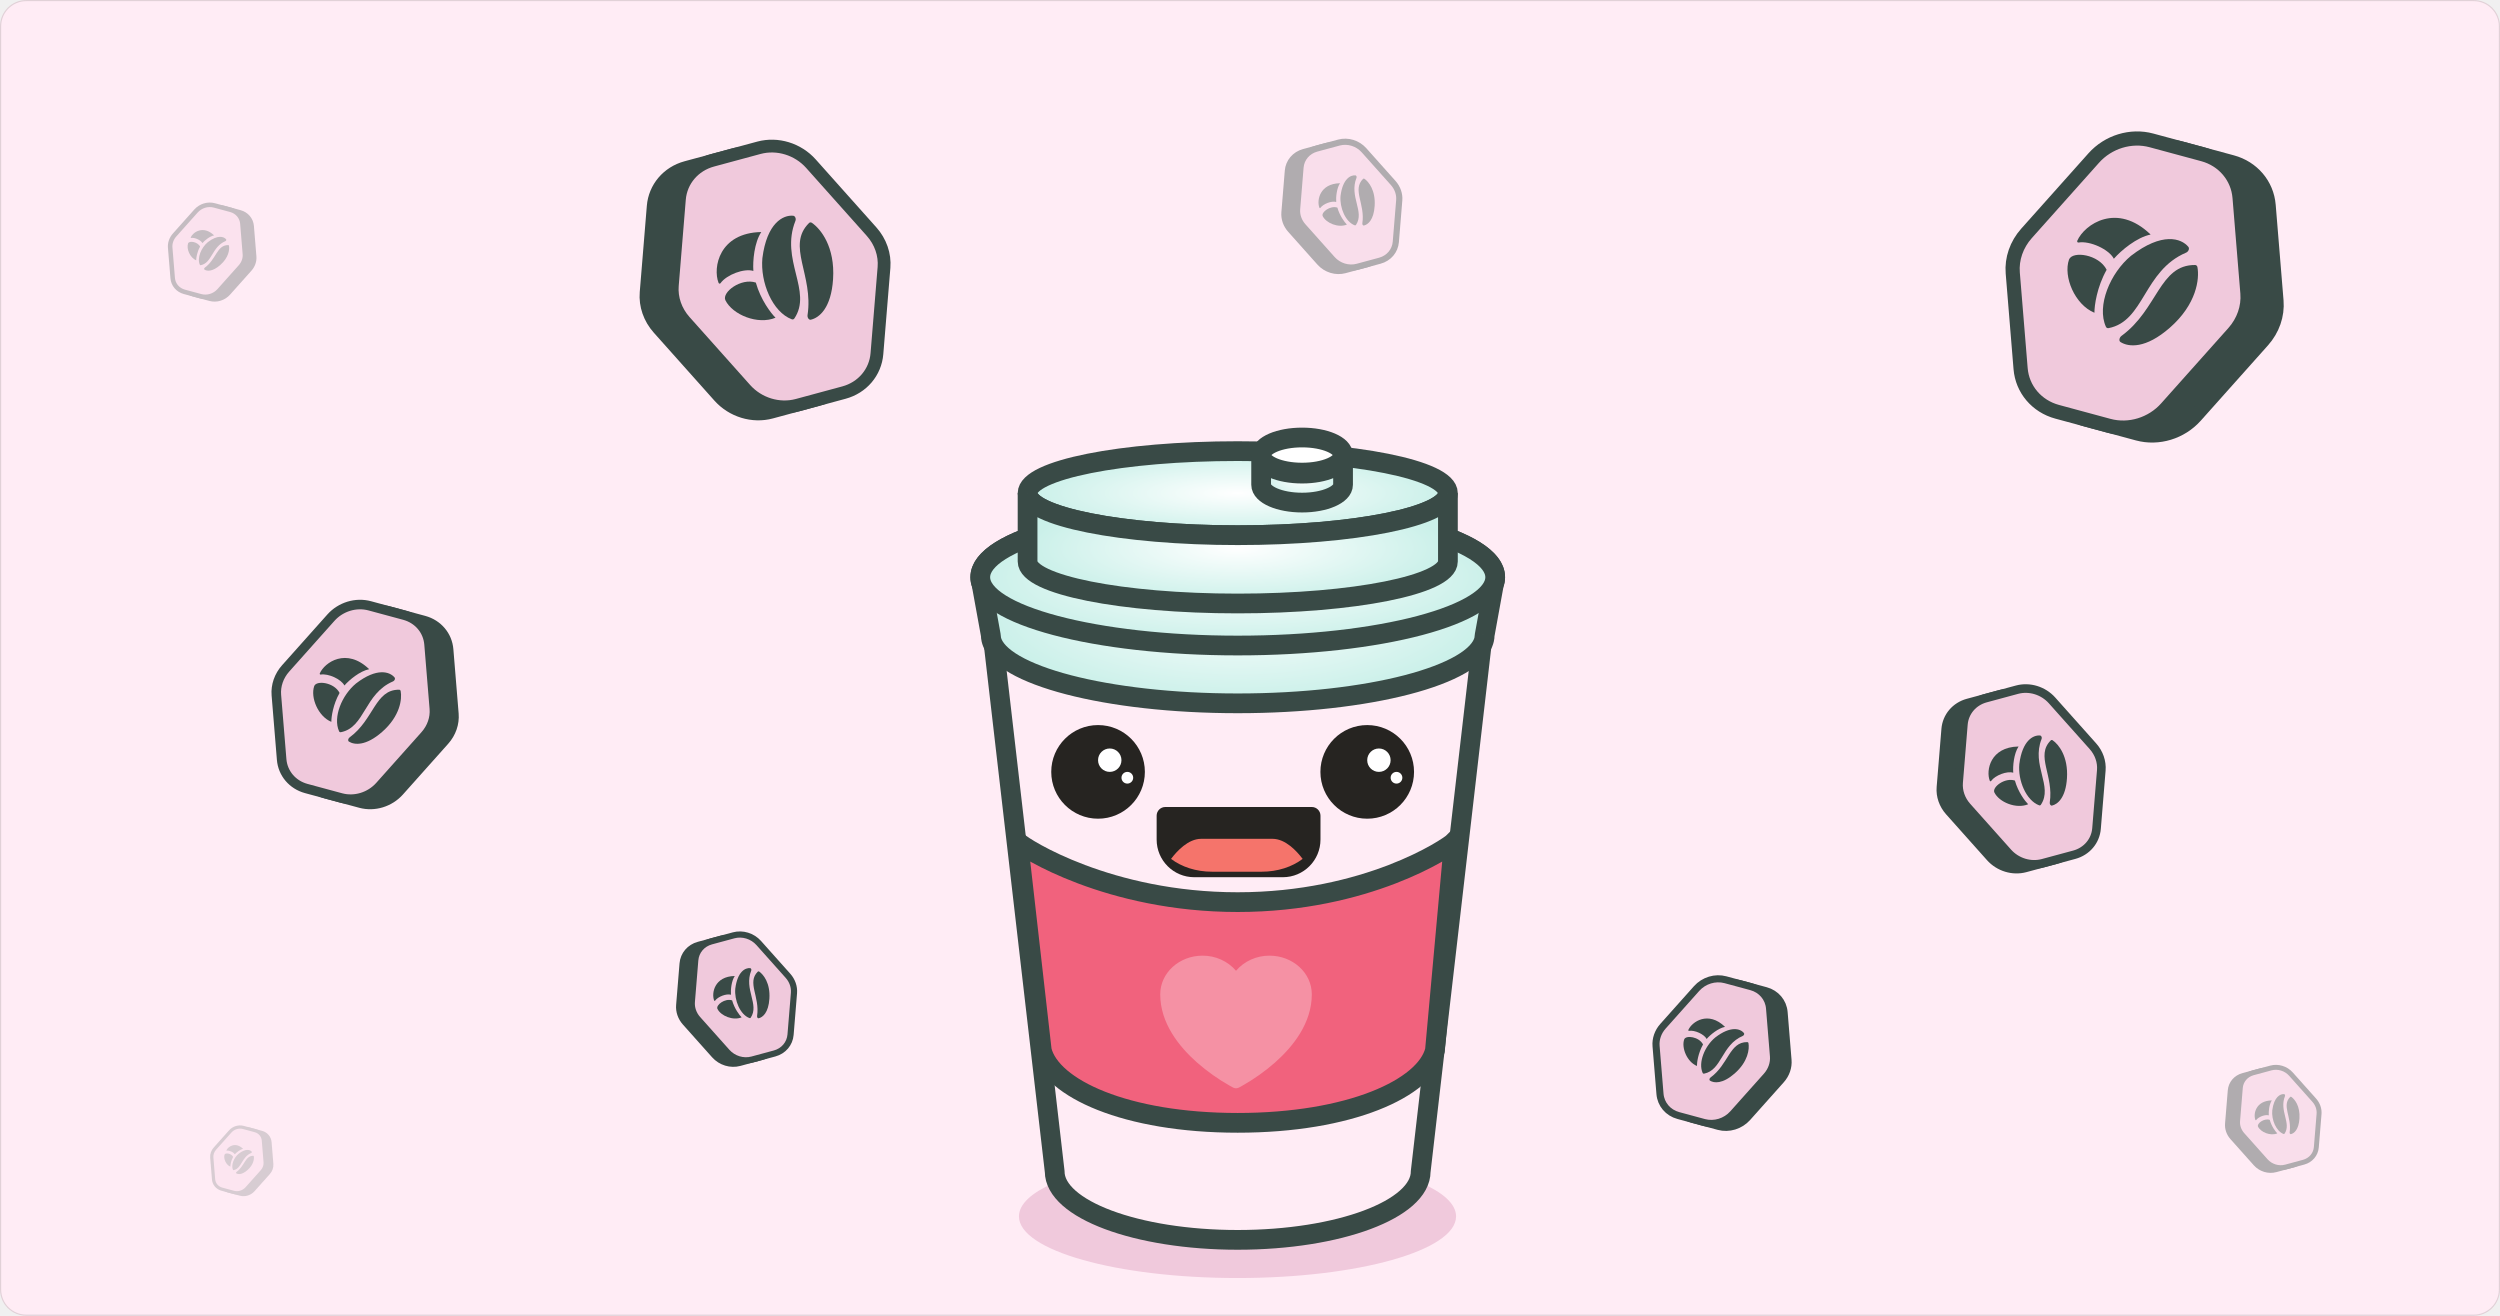
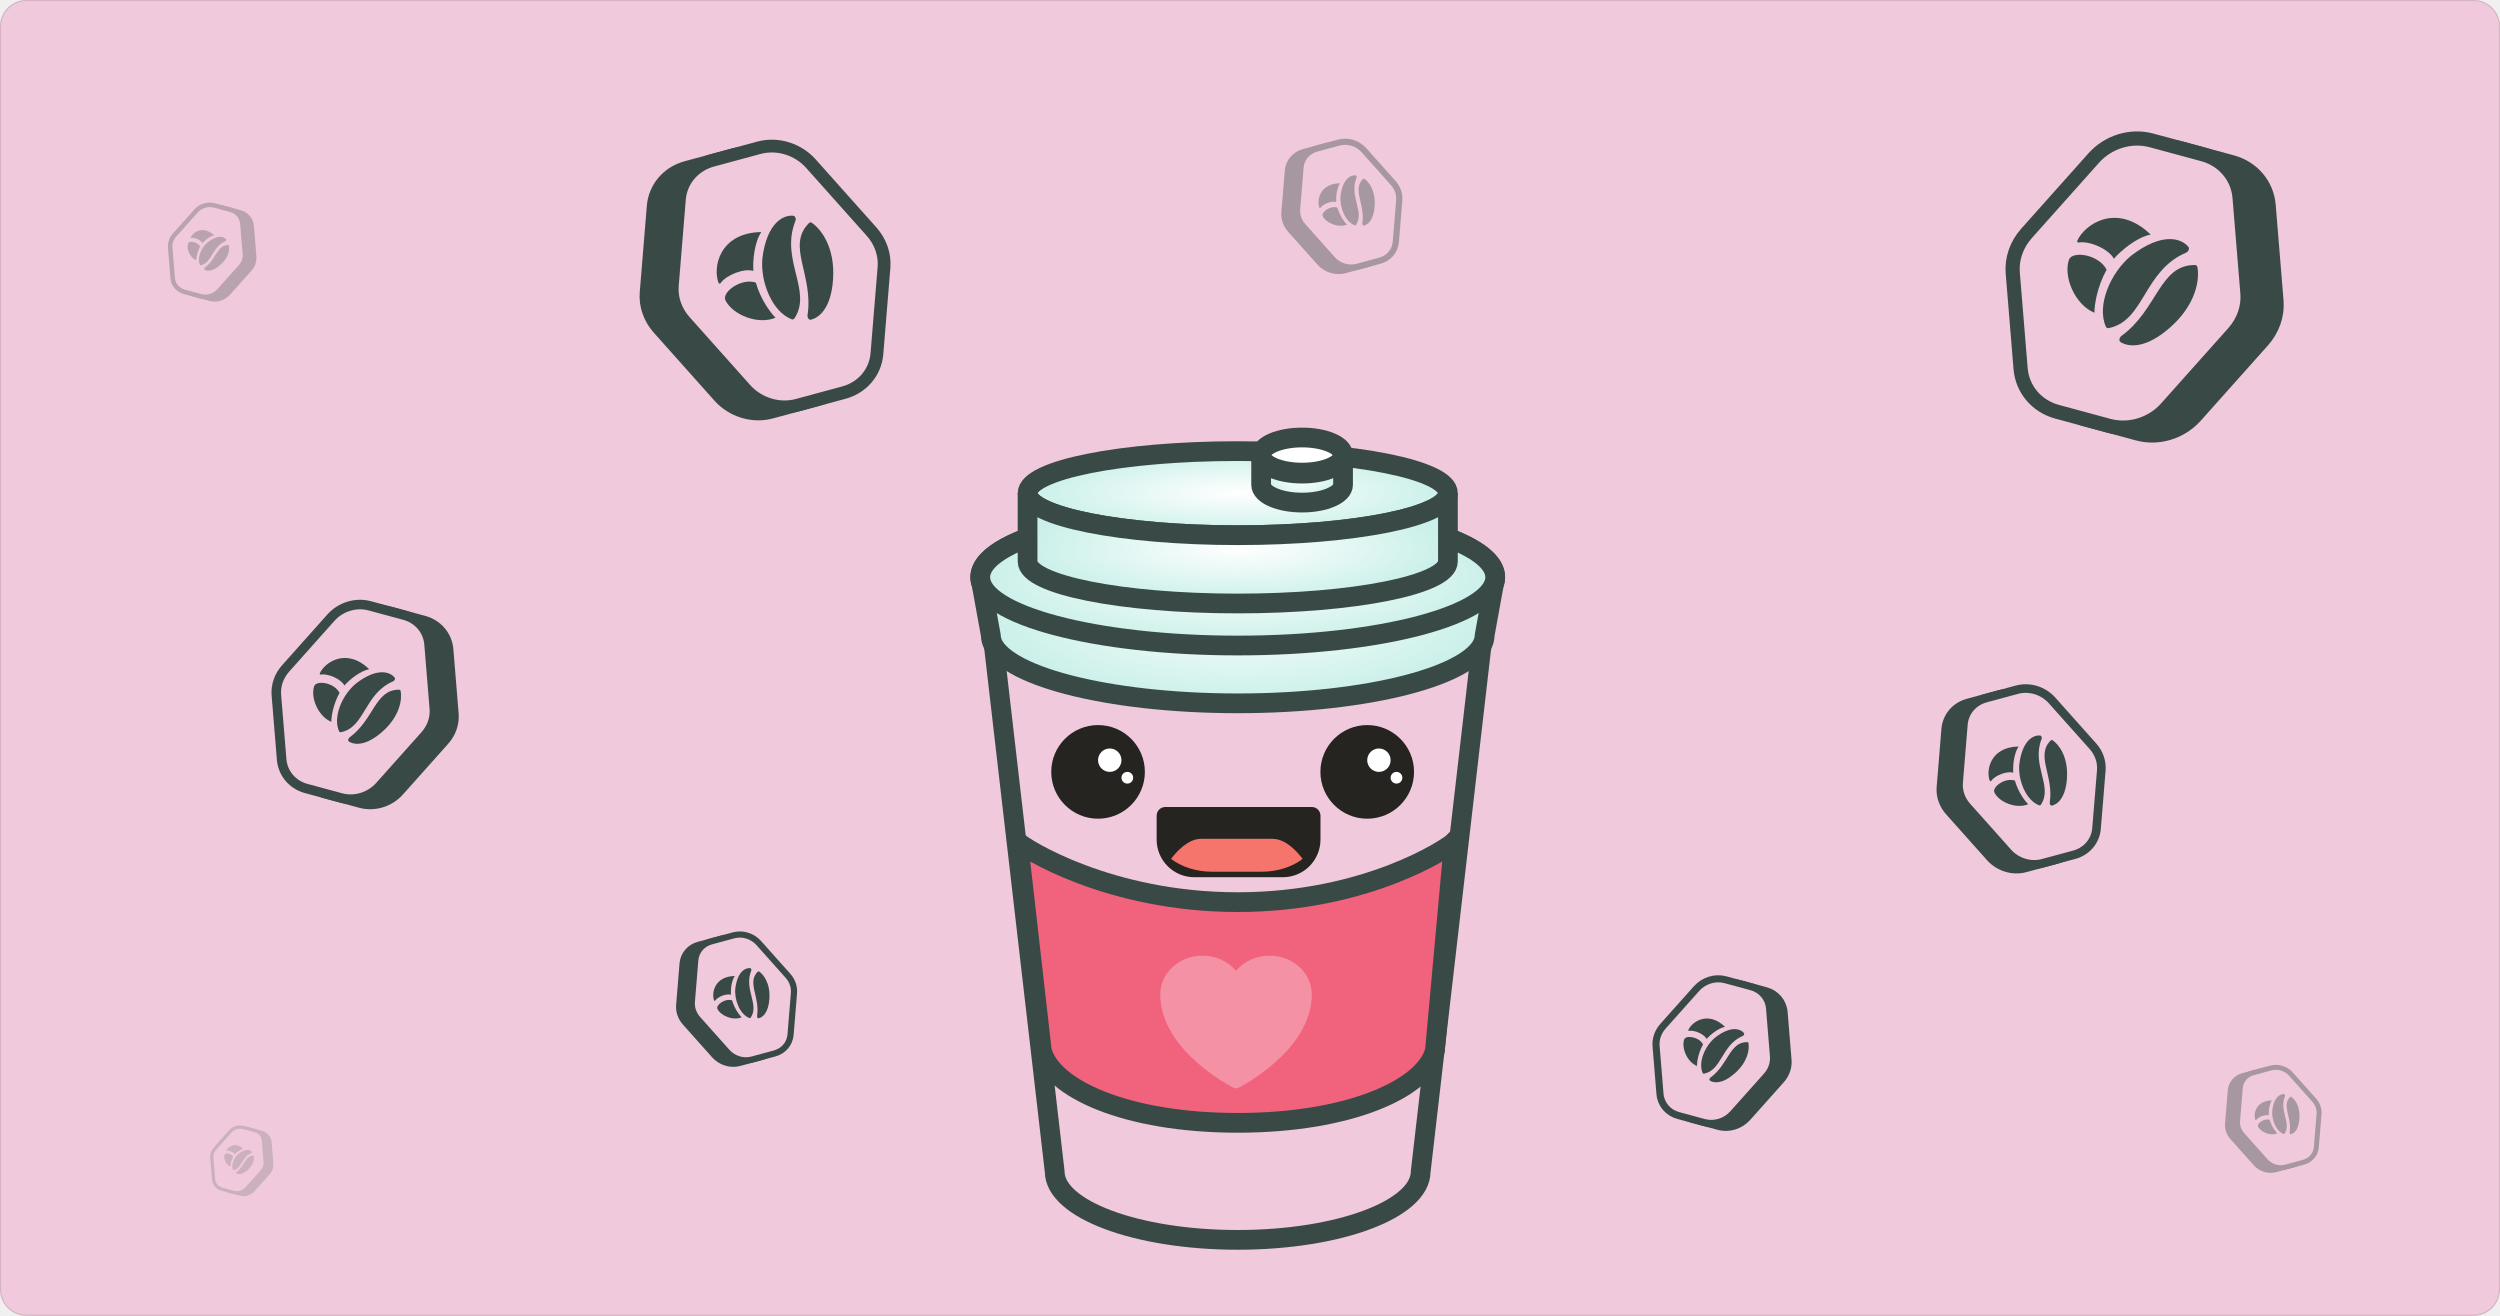
<svg xmlns="http://www.w3.org/2000/svg" width="760" height="400" viewBox="0 0 760 400" fill="none">
-   <rect width="760" height="400" rx="8" fill="#FFECF5" />
+   <rect width="760" height="400" rx="8" fill="#F0C9DC" />
  <path d="M376.202 388.521C412.897 388.521 442.645 380.13 442.645 369.78C442.645 365.983 438.641 362.45 431.759 359.498C406.239 382.72 348.639 382.72 320.226 359.68C313.601 362.595 309.759 366.061 309.759 369.78C309.759 380.13 339.507 388.521 376.202 388.521Z" fill="#F0C9DC" />
-   <path d="M450.968 191.371C450.968 191.829 450.914 192.283 450.81 192.733C448.29 203.582 415.874 212.165 376.257 212.165C336.639 212.165 304.224 203.582 301.704 192.733C301.599 192.283 301.546 191.829 301.546 191.371C301.546 179.887 334.995 170.577 376.257 170.577C417.519 170.577 450.968 179.887 450.968 191.371Z" fill="#FFECF5" />
-   <path d="M376.257 376.92C406.984 376.92 431.893 367.61 431.893 356.126L450.81 192.733C448.29 203.582 415.874 212.165 376.257 212.165C336.639 212.165 304.224 203.582 301.704 192.733L320.621 356.126C320.621 367.61 345.53 376.92 376.257 376.92Z" fill="#FFECF5" />
+   <path d="M450.968 191.371C450.968 191.829 450.914 192.283 450.81 192.733C448.29 203.582 415.874 212.165 376.257 212.165C336.639 212.165 304.224 203.582 301.704 192.733C301.599 192.283 301.546 191.829 301.546 191.371C301.546 179.887 334.995 170.577 376.257 170.577C417.519 170.577 450.968 179.887 450.968 191.371Z" fill="#F0C9DC" />
+   <path d="M376.257 376.92C406.984 376.92 431.893 367.61 431.893 356.126L450.81 192.733C448.29 203.582 415.874 212.165 376.257 212.165C336.639 212.165 304.224 203.582 301.704 192.733L320.621 356.126C320.621 367.61 345.53 376.92 376.257 376.92Z" fill="#F0C9DC" />
  <path d="M450.968 191.371C450.968 179.887 417.519 170.577 376.257 170.577C334.995 170.577 301.546 179.887 301.546 191.371M450.968 191.371L450.81 192.733M450.968 191.371C450.968 191.829 450.914 192.283 450.81 192.733M301.546 191.371L301.704 192.733M301.546 191.371C301.546 191.829 301.599 192.283 301.704 192.733M450.81 192.733C448.29 203.582 415.874 212.165 376.257 212.165C336.639 212.165 304.224 203.582 301.704 192.733M450.81 192.733L431.893 356.126C431.893 367.61 406.984 376.92 376.257 376.92C345.53 376.92 320.621 367.61 320.621 356.126L301.704 192.733" stroke="#394A46" stroke-width="6" stroke-linecap="round" />
  <path d="M376.249 341.343C410.306 341.343 433.341 330.84 436.221 319.32L441.981 255.96C440.202 257.739 415.546 274.247 376.249 274.247C336.953 274.247 311.28 257.739 309.501 255.96L316.701 319.32C319.581 330.84 342.192 341.343 376.249 341.343Z" fill="#F1627D" stroke="#394A46" stroke-width="6" stroke-linecap="round" />
  <g style="mix-blend-mode:screen" opacity="0.3">
    <path d="M374.911 330.639L374.894 330.633L374.842 330.606C374.538 330.447 374.236 330.284 373.937 330.117C370.34 328.091 366.978 325.711 363.908 323.016C358.471 318.207 352.709 311.07 352.709 302.28C352.709 295.721 358.532 290.52 365.56 290.52C367.514 290.511 369.444 290.919 371.208 291.715C372.973 292.511 374.525 293.674 375.749 295.117C376.974 293.673 378.527 292.511 380.292 291.715C382.056 290.919 383.987 290.511 385.941 290.52C392.967 290.52 398.789 295.721 398.789 302.28C398.789 311.072 393.028 318.209 387.591 323.014C384.521 325.709 381.159 328.089 377.562 330.115C377.263 330.283 376.961 330.446 376.657 330.606L376.605 330.633L376.588 330.642L376.581 330.644C376.325 330.773 376.039 330.84 375.749 330.84C375.459 330.84 375.174 330.773 374.918 330.644L374.911 330.639Z" fill="white" />
  </g>
  <path d="M298 175.477C298 164.009 333.042 154.712 376.268 154.712C419.495 154.712 454.536 164.009 454.536 175.477C454.536 176.162 454.412 176.839 454.168 177.506L451.342 193.048C451.342 193.505 451.289 193.958 451.183 194.408C448.651 205.242 416.078 213.813 376.268 213.813C336.458 213.813 303.886 205.242 301.353 194.408C301.248 193.958 301.195 193.505 301.195 193.048L298.369 177.506C298.125 176.839 298 176.162 298 175.477Z" fill="url(#paint0_radial_1359_5932)" />
  <path d="M301.353 194.408L298.432 195.09L298.432 195.09L301.353 194.408ZM301.195 193.048L304.174 192.7L304.163 192.605L304.146 192.511L301.195 193.048ZM451.342 193.048L448.39 192.511L448.373 192.605L448.362 192.7L451.342 193.048ZM301 175.477C301 174.239 301.993 172.289 305.745 169.936C309.342 167.679 314.748 165.537 321.694 163.694C335.541 160.02 354.838 157.712 376.268 157.712V151.712C354.473 151.712 334.635 154.053 320.155 157.894C312.937 159.809 306.88 162.141 302.557 164.853C298.387 167.469 295 170.982 295 175.477H301ZM376.268 157.712C397.699 157.712 416.995 160.02 430.843 163.694C437.789 165.537 443.194 167.679 446.792 169.936C450.543 172.289 451.536 174.239 451.536 175.477H457.536C457.536 170.982 454.15 167.469 449.98 164.853C445.656 162.141 439.599 159.809 432.382 157.894C417.902 154.053 398.064 151.712 376.268 151.712V157.712ZM448.262 193.725C447.922 195.18 446.349 197.195 442.508 199.412C438.798 201.554 433.528 203.558 426.949 205.27C413.818 208.687 395.986 210.813 376.268 210.813V216.813C396.36 216.813 414.72 214.653 428.461 211.076C435.318 209.292 441.154 207.121 445.507 204.609C449.731 202.171 453.179 199.052 454.105 195.09L448.262 193.725ZM376.268 210.813C356.55 210.813 338.718 208.687 325.587 205.27C319.009 203.558 313.739 201.554 310.028 199.412C306.188 197.195 304.615 195.18 304.274 193.725L298.432 195.09C299.358 199.052 302.806 202.171 307.029 204.609C311.382 207.121 317.219 209.292 324.076 211.076C337.817 214.653 356.176 216.813 376.268 216.813V210.813ZM298.215 193.395L298.373 194.755L304.333 194.06L304.174 192.7L298.215 193.395ZM304.274 193.725C304.22 193.493 304.195 193.269 304.195 193.048H298.195C298.195 193.74 298.276 194.423 298.432 195.09L304.274 193.725ZM454.163 194.755L454.322 193.395L448.362 192.7L448.204 194.06L454.163 194.755ZM448.342 193.048C448.342 193.269 448.316 193.493 448.262 193.725L454.105 195.091C454.261 194.423 454.342 193.74 454.342 193.048H448.342ZM454.294 193.584L457.119 178.043L451.216 176.97L448.39 192.511L454.294 193.584ZM451.585 174.941L451.216 176.97L457.119 178.043L457.488 176.014L451.585 174.941ZM451.536 175.477C451.536 175.789 451.481 176.118 451.35 176.476L456.985 178.536C457.342 177.559 457.536 176.534 457.536 175.477H451.536ZM295.417 178.043L298.243 193.584L304.146 192.511L301.321 176.97L295.417 178.043ZM295.048 176.014L295.417 178.043L301.321 176.97L300.952 174.941L295.048 176.014ZM301.187 176.476C301.056 176.118 301 175.789 301 175.477H295C295 176.534 295.194 177.559 295.551 178.536L301.187 176.476Z" fill="#394A46" />
  <ellipse cx="376.27" cy="175.477" rx="78.268" ry="20.765" fill="url(#paint1_radial_1359_5932)" stroke="#394A46" stroke-width="6" stroke-linecap="round" />
  <ellipse cx="376.274" cy="149.92" rx="63.892" ry="12.778" fill="url(#paint2_radial_1359_5932)" stroke="#394A46" stroke-width="6" stroke-linecap="round" />
  <path d="M376.274 162.699C411.561 162.699 440.166 156.978 440.166 149.92V170.685C440.166 177.743 411.561 183.464 376.274 183.464C340.987 183.464 312.381 177.743 312.381 170.685V149.92C312.381 156.978 340.987 162.699 376.274 162.699Z" fill="#482F1C" />
  <path d="M376.274 162.699C411.561 162.699 440.166 156.978 440.166 149.92V170.685C440.166 177.743 411.561 183.464 376.274 183.464C340.987 183.464 312.381 177.743 312.381 170.685V149.92C312.381 156.978 340.987 162.699 376.274 162.699Z" fill="url(#paint3_radial_1359_5932)" stroke="#394A46" stroke-width="6" stroke-linecap="round" />
  <path d="M395.837 143.979C402.713 143.979 408.288 141.552 408.288 138.558V147.367C408.288 150.361 402.713 152.788 395.837 152.788C388.96 152.788 383.385 150.361 383.385 147.367V138.558C383.385 141.552 388.96 143.979 395.837 143.979Z" fill="url(#paint4_radial_1359_5932)" stroke="#394A46" stroke-width="6" stroke-linecap="round" />
  <ellipse cx="395.837" cy="138.336" rx="12.452" ry="5.336" fill="white" stroke="#394A46" stroke-width="6" stroke-linecap="round" />
  <circle cx="333.81" cy="234.654" r="14.231" fill="#262421" />
  <circle cx="337.365" cy="231.097" r="3.558" fill="white" />
  <circle cx="342.709" cy="236.433" r="1.779" fill="white" />
  <circle cx="415.636" cy="234.654" r="14.231" fill="#262421" />
  <circle cx="419.191" cy="231.097" r="3.558" fill="white" />
  <circle cx="424.535" cy="236.433" r="1.779" fill="white" />
  <path d="M351.619 247.967C351.619 246.509 352.801 245.327 354.259 245.327H398.786C400.244 245.327 401.426 246.509 401.426 247.967V255.233C401.426 261.551 396.304 266.673 389.986 266.673H363.059C356.741 266.673 351.619 261.551 351.619 255.233V247.967Z" fill="#262421" />
  <path d="M368.45 265H383.55C388.437 265 392.851 263.505 396 261.1C394.211 258.729 390.782 255 386.847 255H365.153C361.218 255 357.789 258.729 356 261.1C359.149 263.505 363.563 265 368.45 265Z" fill="#F5746B" />
  <path d="M678.54 49.303C684.775 50.99 689.15 56.147 689.664 62.419L692.05 91.493C692.403 95.797 690.89 100.154 687.865 103.545L667.432 126.448C663.024 131.388 656.126 133.498 649.89 131.812L634.221 127.574C627.986 125.888 623.611 120.73 623.097 114.458L620.712 85.385C620.359 81.081 621.872 76.723 624.897 73.333L645.33 50.43C649.738 45.489 656.636 43.38 662.871 45.066L678.54 49.303Z" fill="#394A46" stroke="#394A46" stroke-width="4.309" stroke-linecap="round" stroke-linejoin="round" />
  <path d="M674.095 77.428C674.53 77.954 674.113 78.888 673.426 79.181C660.396 84.728 660.784 100.007 649.843 102.141C649.5 102.208 649.182 102.053 649.034 101.728C646.155 95.39 650.336 85.374 656.64 80.167C666.152 72.822 671.964 74.847 674.095 77.428Z" fill="#394A46" />
  <path d="M676.851 83.585C676.778 83.193 676.487 82.953 676.136 82.951C665.25 82.867 664.83 96.425 653.784 104.486C653.118 104.972 652.888 106.004 653.463 106.368C655.924 107.924 661.079 108.474 668.448 102.029C676.655 94.851 677.512 87.12 676.851 83.585Z" fill="#394A46" />
  <path d="M649.253 84.405C646.266 89.697 645.532 95.319 645.539 97.468C639.576 95.014 636.012 86.477 637.807 81.309C638.86 78.571 646.888 79.69 649.253 84.405Z" fill="#394A46" />
  <path d="M651.446 81.054C649.972 78.183 644.172 75.537 640.702 76.118C640.405 76.168 640.193 75.875 640.342 75.537C642.536 70.579 652.38 63.785 662.624 73.691C658.433 74.529 653.667 78.499 651.446 81.054Z" fill="#394A46" />
  <path d="M669.706 46.914C675.941 48.6 680.316 53.758 680.831 60.03L683.216 89.104C683.569 93.408 682.056 97.765 679.031 101.156L658.598 124.059C654.19 128.999 647.292 131.109 641.056 129.423L625.387 125.185C619.152 123.499 614.777 118.341 614.263 112.069L611.878 82.996C611.525 78.691 613.038 74.334 616.063 70.944L636.496 48.041C640.904 43.1 647.802 40.991 654.037 42.677L669.706 46.914Z" fill="#F0C9DC" stroke="#394A46" stroke-width="4.309" stroke-linecap="round" stroke-linejoin="round" />
  <path d="M665.261 75.039C665.695 75.565 665.279 76.499 664.591 76.792C651.561 82.339 651.95 97.618 641.008 99.752C640.665 99.819 640.347 99.664 640.199 99.339C637.321 93.001 641.502 82.985 647.806 77.778C657.317 70.433 663.13 72.458 665.261 75.039Z" fill="#394A46" />
  <path d="M668.017 81.197C667.943 80.804 667.652 80.564 667.302 80.562C656.416 80.478 655.995 94.036 644.949 102.097C644.283 102.583 644.053 103.615 644.628 103.979C647.089 105.536 652.244 106.085 659.613 99.64C667.821 92.462 668.678 84.731 668.017 81.197Z" fill="#394A46" />
  <path d="M640.419 82.016C637.432 87.308 636.698 92.93 636.704 95.079C630.741 92.625 627.178 84.088 628.972 78.921C630.026 76.182 638.053 77.301 640.419 82.016Z" fill="#394A46" />
  <path d="M642.611 78.665C641.138 75.794 635.337 73.148 631.867 73.729C631.57 73.779 631.358 73.486 631.508 73.148C633.702 68.19 643.545 61.396 653.79 71.302C649.598 72.14 644.833 76.11 642.611 78.665Z" fill="#394A46" />
  <path d="M536.797 301.156C539.916 302 542.105 304.581 542.363 307.719L543.556 322.265C543.733 324.419 542.976 326.599 541.462 328.295L531.239 339.754C529.033 342.226 525.582 343.281 522.462 342.438L514.623 340.318C511.503 339.474 509.314 336.893 509.057 333.755L507.864 319.209C507.687 317.055 508.444 314.875 509.957 313.179L520.181 301.72C522.386 299.248 525.837 298.193 528.957 299.036L536.797 301.156Z" fill="#394A46" stroke="#394A46" stroke-width="2.156" stroke-linecap="round" stroke-linejoin="round" />
  <path d="M534.573 315.228C534.79 315.491 534.582 315.959 534.238 316.105C527.719 318.88 527.913 326.525 522.439 327.593C522.267 327.626 522.108 327.549 522.034 327.386C520.594 324.215 522.686 319.204 525.84 316.599C530.599 312.924 533.507 313.937 534.573 315.228Z" fill="#394A46" />
  <path d="M535.952 318.309C535.915 318.112 535.77 317.992 535.594 317.991C530.148 317.949 529.937 324.733 524.411 328.766C524.078 329.009 523.963 329.526 524.25 329.707C525.481 330.486 528.061 330.761 531.748 327.537C535.854 323.945 536.283 320.077 535.952 318.309Z" fill="#394A46" />
  <path d="M522.144 318.719C520.649 321.367 520.282 324.179 520.286 325.254C517.302 324.027 515.519 319.756 516.417 317.17C516.944 315.8 520.961 316.36 522.144 318.719Z" fill="#394A46" />
  <path d="M523.241 317.042C522.504 315.606 519.601 314.282 517.865 314.573C517.717 314.597 517.611 314.451 517.686 314.282C518.783 311.801 523.708 308.402 528.834 313.358C526.737 313.778 524.352 315.764 523.241 317.042Z" fill="#394A46" />
  <path d="M532.377 299.961C535.496 300.805 537.685 303.385 537.943 306.523L539.136 321.07C539.313 323.223 538.556 325.403 537.042 327.1L526.819 338.559C524.614 341.031 521.162 342.086 518.043 341.242L510.203 339.122C507.083 338.279 504.894 335.698 504.637 332.56L503.444 318.014C503.267 315.86 504.024 313.68 505.537 311.984L515.761 300.525C517.966 298.053 521.417 296.997 524.537 297.841L532.377 299.961Z" fill="#F0C9DC" stroke="#394A46" stroke-width="2.156" stroke-linecap="round" stroke-linejoin="round" />
  <path d="M530.153 314.032C530.37 314.296 530.162 314.763 529.818 314.91C523.298 317.685 523.493 325.329 518.018 326.397C517.847 326.431 517.688 326.353 517.614 326.191C516.174 323.02 518.265 318.008 521.42 315.403C526.178 311.728 529.087 312.741 530.153 314.032Z" fill="#394A46" />
  <path d="M531.532 317.113C531.495 316.917 531.349 316.797 531.174 316.796C525.727 316.754 525.517 323.537 519.99 327.571C519.657 327.814 519.542 328.33 519.83 328.512C521.061 329.291 523.64 329.566 527.327 326.341C531.434 322.75 531.862 318.882 531.532 317.113Z" fill="#394A46" />
  <path d="M517.724 317.523C516.229 320.171 515.862 322.984 515.865 324.059C512.882 322.831 511.099 318.56 511.996 315.975C512.524 314.604 516.54 315.164 517.724 317.523Z" fill="#394A46" />
  <path d="M518.821 315.847C518.083 314.41 515.181 313.086 513.445 313.377C513.297 313.402 513.19 313.256 513.265 313.087C514.363 310.606 519.288 307.207 524.413 312.163C522.316 312.582 519.932 314.569 518.821 315.847Z" fill="#394A46" />
  <g opacity="0.2">
    <path d="M79.544 344.253C80.962 344.636 81.957 345.809 82.074 347.236L82.616 353.848C82.697 354.827 82.353 355.818 81.665 356.589L77.018 361.797C76.015 362.921 74.446 363.401 73.028 363.017L69.465 362.053C68.047 361.67 67.052 360.497 66.935 359.071L66.392 352.459C66.312 351.48 66.656 350.489 67.344 349.718L71.991 344.509C72.993 343.385 74.562 342.906 75.98 343.289L79.544 344.253Z" fill="#394A46" stroke="#394A46" stroke-width="0.98" stroke-linecap="round" stroke-linejoin="round" />
    <path d="M78.533 350.649C78.632 350.769 78.537 350.981 78.381 351.048C75.418 352.309 75.506 355.784 73.018 356.27C72.94 356.285 72.868 356.249 72.834 356.175C72.179 354.734 73.13 352.456 74.564 351.272C76.727 349.602 78.049 350.062 78.533 350.649Z" fill="#394A46" />
    <path d="M79.16 352.05C79.144 351.96 79.077 351.906 78.998 351.905C76.522 351.886 76.426 354.969 73.914 356.803C73.763 356.913 73.71 357.148 73.841 357.231C74.401 357.585 75.573 357.71 77.249 356.244C79.116 354.611 79.311 352.853 79.16 352.05Z" fill="#394A46" />
    <path d="M72.884 352.236C72.204 353.439 72.038 354.718 72.039 355.207C70.683 354.648 69.873 352.707 70.281 351.532C70.52 350.909 72.346 351.164 72.884 352.236Z" fill="#394A46" />
    <path d="M73.382 351.474C73.047 350.821 71.728 350.219 70.939 350.351C70.871 350.362 70.823 350.296 70.857 350.219C71.356 349.092 73.595 347.546 75.925 349.799C74.972 349.99 73.888 350.893 73.382 351.474Z" fill="#394A46" />
    <path d="M77.535 343.71C78.953 344.093 79.948 345.266 80.065 346.692L80.608 353.304C80.688 354.283 80.344 355.274 79.656 356.045L75.009 361.254C74.006 362.378 72.438 362.857 71.019 362.474L67.456 361.51C66.038 361.127 65.043 359.954 64.926 358.527L64.384 351.915C64.303 350.936 64.647 349.945 65.335 349.174L69.982 343.966C70.985 342.842 72.553 342.362 73.972 342.746L77.535 343.71Z" fill="#F0C9DC" stroke="#394A46" stroke-width="0.98" stroke-linecap="round" stroke-linejoin="round" />
    <path d="M76.524 350.106C76.623 350.225 76.528 350.438 76.372 350.504C73.409 351.766 73.497 355.241 71.009 355.726C70.931 355.741 70.858 355.706 70.825 355.632C70.17 354.191 71.121 351.913 72.555 350.729C74.718 349.058 76.04 349.519 76.524 350.106Z" fill="#394A46" />
    <path d="M77.151 351.506C77.134 351.417 77.068 351.362 76.988 351.362C74.513 351.343 74.417 354.426 71.905 356.259C71.754 356.37 71.701 356.605 71.832 356.687C72.391 357.041 73.564 357.166 75.24 355.701C77.106 354.068 77.301 352.31 77.151 351.506Z" fill="#394A46" />
    <path d="M70.875 351.692C70.195 352.896 70.028 354.174 70.03 354.663C68.674 354.105 67.863 352.164 68.271 350.988C68.511 350.366 70.337 350.62 70.875 351.692Z" fill="#394A46" />
    <path d="M71.373 350.93C71.038 350.277 69.719 349.676 68.93 349.808C68.862 349.819 68.814 349.753 68.848 349.676C69.347 348.548 71.586 347.003 73.915 349.256C72.962 349.446 71.878 350.349 71.373 350.93Z" fill="#394A46" />
  </g>
  <g opacity="0.3">
    <path d="M72.961 64.554C74.947 65.091 76.339 66.733 76.503 68.73L77.263 77.987C77.375 79.357 76.893 80.745 75.93 81.824L69.425 89.116C68.021 90.689 65.825 91.361 63.84 90.824L58.851 89.475C56.865 88.938 55.472 87.296 55.309 85.299L54.549 76.042C54.437 74.672 54.919 73.284 55.882 72.205L62.387 64.913C63.791 63.34 65.987 62.668 67.972 63.205L72.961 64.554Z" fill="#394A46" stroke="#394A46" stroke-width="1.372" stroke-linecap="round" stroke-linejoin="round" />
    <path d="M71.546 73.508C71.685 73.676 71.552 73.974 71.333 74.067C67.185 75.833 67.308 80.698 63.825 81.377C63.716 81.398 63.614 81.349 63.567 81.246C62.651 79.228 63.982 76.038 65.989 74.381C69.017 72.042 70.868 72.687 71.546 73.508Z" fill="#394A46" />
    <path d="M72.424 75.469C72.401 75.344 72.308 75.268 72.196 75.267C68.73 75.24 68.596 79.557 65.08 82.124C64.868 82.278 64.794 82.607 64.977 82.723C65.761 83.219 67.402 83.394 69.748 81.341C72.362 79.056 72.635 76.594 72.424 75.469Z" fill="#394A46" />
    <path d="M63.637 75.73C62.686 77.415 62.452 79.205 62.454 79.889C60.556 79.108 59.421 76.39 59.992 74.745C60.328 73.873 62.884 74.229 63.637 75.73Z" fill="#394A46" />
    <path d="M64.335 74.663C63.866 73.749 62.019 72.906 60.914 73.091C60.82 73.107 60.752 73.014 60.8 72.907C61.498 71.328 64.632 69.165 67.894 72.319C66.56 72.586 65.042 73.85 64.335 74.663Z" fill="#394A46" />
    <path d="M70.149 63.793C72.134 64.33 73.527 65.972 73.691 67.969L74.45 77.226C74.563 78.597 74.081 79.984 73.118 81.063L66.612 88.356C65.209 89.929 63.012 90.6 61.027 90.063L56.038 88.714C54.053 88.177 52.66 86.535 52.496 84.538L51.737 75.281C51.624 73.911 52.106 72.524 53.069 71.444L59.575 64.152C60.978 62.579 63.175 61.907 65.16 62.444L70.149 63.793Z" fill="#F0C9DC" stroke="#394A46" stroke-width="1.372" stroke-linecap="round" stroke-linejoin="round" />
    <path d="M68.734 72.748C68.872 72.915 68.739 73.213 68.52 73.306C64.372 75.072 64.495 79.937 61.012 80.617C60.903 80.638 60.801 80.588 60.754 80.485C59.838 78.467 61.169 75.278 63.176 73.62C66.204 71.282 68.055 71.926 68.734 72.748Z" fill="#394A46" />
    <path d="M69.611 74.709C69.588 74.584 69.495 74.507 69.383 74.506C65.917 74.48 65.783 78.796 62.267 81.363C62.055 81.518 61.981 81.846 62.164 81.962C62.948 82.458 64.589 82.633 66.935 80.581C69.549 78.295 69.822 75.834 69.611 74.709Z" fill="#394A46" />
    <path d="M60.824 74.969C59.873 76.654 59.639 78.444 59.641 79.129C57.743 78.347 56.608 75.629 57.179 73.984C57.515 73.112 60.071 73.468 60.824 74.969Z" fill="#394A46" />
    <path d="M61.522 73.903C61.053 72.988 59.206 72.146 58.101 72.331C58.007 72.347 57.939 72.254 57.987 72.146C58.685 70.567 61.819 68.404 65.081 71.558C63.747 71.825 62.229 73.089 61.522 73.903Z" fill="#394A46" />
  </g>
  <path d="M128.889 188.628C133.087 189.764 136.032 193.236 136.378 197.458L137.984 217.029C138.221 219.927 137.203 222.86 135.167 225.142L121.412 240.56C118.444 243.886 113.801 245.306 109.603 244.171L99.056 241.318C94.858 240.183 91.913 236.711 91.567 232.489L89.961 212.917C89.724 210.02 90.742 207.087 92.778 204.804L106.533 189.387C109.501 186.061 114.144 184.641 118.342 185.776L128.889 188.628Z" fill="#394A46" stroke="#394A46" stroke-width="2.901" stroke-linecap="round" stroke-linejoin="round" />
  <path d="M125.898 207.561C126.19 207.915 125.91 208.544 125.447 208.741C116.676 212.475 116.937 222.761 109.572 224.198C109.341 224.243 109.127 224.138 109.028 223.919C107.09 219.653 109.904 212.91 114.148 209.405C120.551 204.461 124.464 205.823 125.898 207.561Z" fill="#394A46" />
  <path d="M127.753 211.706C127.704 211.442 127.508 211.281 127.272 211.279C119.944 211.222 119.661 220.349 112.225 225.776C111.777 226.103 111.622 226.798 112.009 227.042C113.665 228.09 117.136 228.461 122.096 224.122C127.622 219.29 128.198 214.086 127.753 211.706Z" fill="#394A46" />
  <path d="M109.175 212.258C107.164 215.82 106.67 219.605 106.675 221.051C102.661 219.399 100.262 213.653 101.47 210.174C102.179 208.33 107.583 209.084 109.175 212.258Z" fill="#394A46" />
  <path d="M110.651 210.002C109.659 208.069 105.754 206.288 103.418 206.679C103.219 206.713 103.076 206.516 103.177 206.288C104.653 202.951 111.28 198.377 118.176 205.045C115.355 205.61 112.147 208.282 110.651 210.002Z" fill="#394A46" />
  <path d="M122.944 187.02C127.141 188.155 130.086 191.628 130.432 195.85L132.038 215.421C132.276 218.318 131.257 221.252 129.221 223.534L115.466 238.952C112.499 242.278 107.855 243.698 103.658 242.562L93.11 239.71C88.912 238.575 85.967 235.103 85.621 230.881L84.015 211.309C83.778 208.412 84.796 205.479 86.832 203.196L100.587 187.779C103.555 184.453 108.198 183.033 112.396 184.168L122.944 187.02Z" fill="#F0C9DC" stroke="#394A46" stroke-width="2.901" stroke-linecap="round" stroke-linejoin="round" />
  <path d="M119.951 205.953C120.243 206.307 119.963 206.936 119.5 207.133C110.729 210.867 110.99 221.152 103.625 222.589C103.394 222.634 103.18 222.53 103.08 222.311C101.143 218.045 103.957 211.302 108.201 207.797C114.603 202.853 118.516 204.215 119.951 205.953Z" fill="#394A46" />
  <path d="M121.806 210.098C121.756 209.834 121.561 209.672 121.325 209.67C113.997 209.614 113.713 218.741 106.278 224.168C105.83 224.495 105.675 225.189 106.062 225.434C107.718 226.482 111.188 226.852 116.149 222.514C121.674 217.681 122.251 212.477 121.806 210.098Z" fill="#394A46" />
  <path d="M103.228 210.65C101.217 214.212 100.723 217.996 100.727 219.443C96.713 217.791 94.314 212.045 95.522 208.566C96.232 206.722 101.636 207.475 103.228 210.65Z" fill="#394A46" />
  <path d="M104.704 208.394C103.712 206.461 99.807 204.68 97.471 205.071C97.272 205.104 97.129 204.908 97.229 204.68C98.706 201.342 105.333 196.769 112.229 203.437C109.407 204.001 106.199 206.674 104.704 208.394Z" fill="#394A46" />
  <path d="M212.355 287.225C209.641 287.959 207.737 290.204 207.513 292.933L206.475 305.587C206.321 307.46 206.98 309.356 208.296 310.832L217.189 320.8C219.108 322.95 222.11 323.868 224.823 323.134L231.643 321.29C234.357 320.556 236.26 318.311 236.484 315.582L237.522 302.928C237.676 301.055 237.018 299.159 235.701 297.683L226.808 287.715C224.89 285.565 221.888 284.647 219.174 285.381L212.355 287.225Z" fill="#394A46" stroke="#394A46" stroke-width="1.876" stroke-linecap="round" stroke-linejoin="round" />
  <path d="M214.289 299.465C214.1 299.694 214.281 300.101 214.581 300.228C220.251 302.642 220.082 309.292 224.844 310.221C224.993 310.25 225.132 310.183 225.196 310.041C226.449 307.283 224.629 302.924 221.886 300.658C217.746 297.461 215.217 298.342 214.289 299.465Z" fill="#394A46" />
  <path d="M213.09 302.145C213.122 301.975 213.248 301.87 213.401 301.869C218.139 301.833 218.322 307.733 223.129 311.242C223.419 311.453 223.519 311.902 223.269 312.06C222.198 312.738 219.954 312.977 216.747 310.172C213.175 307.048 212.802 303.684 213.09 302.145Z" fill="#394A46" />
  <path d="M225.101 302.502C226.401 304.805 226.72 307.252 226.717 308.187C229.313 307.119 230.864 303.404 230.083 301.155C229.624 299.963 226.13 300.45 225.101 302.502Z" fill="#394A46" />
  <path d="M224.147 301.043C224.788 299.794 227.312 298.642 228.823 298.895C228.952 298.917 229.044 298.79 228.979 298.643C228.024 296.485 223.74 293.528 219.282 297.839C221.106 298.204 223.18 299.932 224.147 301.043Z" fill="#394A46" />
  <path d="M216.199 286.185C213.486 286.919 211.582 289.164 211.358 291.894L210.32 304.547C210.166 306.42 210.825 308.317 212.141 309.792L221.034 319.76C222.952 321.91 225.954 322.828 228.668 322.094L235.488 320.25C238.201 319.516 240.105 317.271 240.329 314.542L241.367 301.888C241.521 300.015 240.862 298.119 239.546 296.643L230.653 286.676C228.735 284.525 225.733 283.607 223.019 284.341L216.199 286.185Z" fill="#F0C9DC" stroke="#394A46" stroke-width="1.876" stroke-linecap="round" stroke-linejoin="round" />
  <path d="M228.042 294.308C228.337 294.336 228.498 294.751 228.377 295.053C226.087 300.775 230.92 305.347 228.219 309.377C228.134 309.503 227.988 309.554 227.843 309.499C225.004 308.441 223.198 304.076 223.528 300.533C224.182 295.344 226.591 294.173 228.042 294.308Z" fill="#394A46" />
  <path d="M230.787 295.349C230.644 295.251 230.48 295.267 230.372 295.374C227.004 298.706 231.057 302.999 230.152 308.881C230.097 309.236 230.345 309.624 230.634 309.558C231.869 309.277 233.622 307.856 233.896 303.604C234.202 298.868 232.081 296.23 230.787 295.349Z" fill="#394A46" />
  <path d="M222.567 304.113C223.282 306.659 224.791 308.612 225.456 309.269C222.868 310.355 219.141 308.834 218.097 306.693C217.576 305.528 220.386 303.395 222.567 304.113Z" fill="#394A46" />
  <path d="M222.206 302.408C220.868 301.981 218.271 302.958 217.385 304.206C217.309 304.313 217.154 304.289 217.095 304.139C216.24 301.94 217.166 296.818 223.367 296.699C222.339 298.249 222.1 300.938 222.206 302.408Z" fill="#394A46" />
  <g opacity="0.4">
    <path d="M396.355 46.225C393.641 46.959 391.737 49.204 391.513 51.934L390.475 64.587C390.321 66.46 390.98 68.356 392.296 69.832L401.189 79.8C403.108 81.95 406.11 82.868 408.823 82.134L415.643 80.29C418.357 79.556 420.26 77.311 420.484 74.582L421.522 61.928C421.676 60.055 421.018 58.159 419.701 56.683L410.808 46.715C408.89 44.565 405.888 43.647 403.174 44.381L396.355 46.225Z" fill="#394A46" stroke="#394A46" stroke-width="1.876" stroke-linecap="round" stroke-linejoin="round" />
    <path d="M398.289 58.465C398.1 58.694 398.281 59.101 398.581 59.228C404.251 61.642 404.082 68.292 408.844 69.221C408.993 69.25 409.132 69.183 409.196 69.041C410.449 66.283 408.629 61.924 405.886 59.658C401.746 56.461 399.217 57.342 398.289 58.465Z" fill="#394A46" />
    <path d="M397.09 61.145C397.122 60.974 397.248 60.87 397.401 60.869C402.139 60.833 402.322 66.733 407.129 70.242C407.419 70.453 407.519 70.902 407.269 71.061C406.198 71.738 403.954 71.977 400.747 69.172C397.175 66.048 396.802 62.684 397.09 61.145Z" fill="#394A46" />
    <path d="M409.101 61.502C410.401 63.805 410.72 66.252 410.717 67.187C413.313 66.119 414.864 62.404 414.083 60.155C413.624 58.963 410.13 59.45 409.101 61.502Z" fill="#394A46" />
    <path d="M408.147 60.043C408.788 58.794 411.312 57.642 412.823 57.895C412.952 57.917 413.044 57.79 412.979 57.642C412.024 55.485 407.74 52.528 403.282 56.839C405.106 57.204 407.18 58.932 408.147 60.043Z" fill="#394A46" />
    <path d="M400.199 45.185C397.486 45.919 395.582 48.164 395.358 50.894L394.32 63.547C394.166 65.42 394.825 67.317 396.141 68.792L405.034 78.76C406.952 80.91 409.954 81.828 412.668 81.094L419.488 79.25C422.201 78.516 424.105 76.271 424.329 73.542L425.367 60.889C425.521 59.015 424.862 57.119 423.546 55.643L414.653 45.676C412.735 43.525 409.733 42.607 407.019 43.341L400.199 45.185Z" fill="#F0C9DC" stroke="#394A46" stroke-width="1.876" stroke-linecap="round" stroke-linejoin="round" />
    <path d="M412.042 53.308C412.337 53.336 412.498 53.751 412.377 54.053C410.087 59.775 414.92 64.347 412.219 68.377C412.134 68.503 411.988 68.554 411.843 68.499C409.004 67.442 407.198 63.076 407.528 59.533C408.182 54.344 410.591 53.173 412.042 53.308Z" fill="#394A46" />
    <path d="M414.787 54.349C414.644 54.251 414.48 54.267 414.372 54.374C411.004 57.706 415.057 61.999 414.152 67.881C414.097 68.236 414.345 68.624 414.634 68.558C415.869 68.277 417.622 66.856 417.896 62.604C418.202 57.868 416.081 55.23 414.787 54.349Z" fill="#394A46" />
    <path d="M406.567 63.113C407.282 65.659 408.791 67.612 409.456 68.269C406.868 69.355 403.141 67.834 402.097 65.693C401.576 64.528 404.386 62.395 406.567 63.113Z" fill="#394A46" />
    <path d="M406.206 61.408C404.868 60.981 402.271 61.958 401.385 63.206C401.309 63.313 401.154 63.289 401.095 63.139C400.24 60.94 401.166 55.818 407.367 55.699C406.339 57.249 406.1 59.938 406.206 61.408Z" fill="#394A46" />
  </g>
  <g opacity="0.4">
    <path d="M681.854 326.965C679.689 327.55 678.171 329.341 677.992 331.518L677.164 341.61C677.042 343.104 677.567 344.616 678.617 345.793L685.71 353.743C687.24 355.458 689.634 356.19 691.798 355.605L697.237 354.134C699.402 353.549 700.92 351.758 701.099 349.581L701.927 339.489C702.049 337.995 701.524 336.483 700.474 335.306L693.382 327.356C691.852 325.641 689.457 324.909 687.293 325.494L681.854 326.965Z" fill="#394A46" stroke="#394A46" stroke-width="1.496" stroke-linecap="round" stroke-linejoin="round" />
    <path d="M683.397 336.727C683.246 336.91 683.39 337.235 683.629 337.336C688.152 339.261 688.017 344.565 691.815 345.306C691.934 345.329 692.045 345.275 692.096 345.162C693.095 342.963 691.644 339.486 689.456 337.678C686.154 335.129 684.136 335.832 683.397 336.727Z" fill="#394A46" />
    <path d="M682.44 338.865C682.466 338.729 682.566 338.645 682.688 338.645C686.467 338.616 686.613 343.322 690.447 346.12C690.678 346.289 690.758 346.647 690.559 346.773C689.704 347.313 687.915 347.504 685.357 345.267C682.508 342.775 682.211 340.092 682.44 338.865Z" fill="#394A46" />
    <path d="M692.02 339.149C693.057 340.986 693.311 342.938 693.309 343.684C695.379 342.832 696.616 339.869 695.993 338.075C695.627 337.124 692.841 337.513 692.02 339.149Z" fill="#394A46" />
    <path d="M691.259 337.986C691.77 336.99 693.784 336.071 694.988 336.273C695.091 336.29 695.165 336.189 695.113 336.071C694.351 334.35 690.934 331.992 687.378 335.43C688.833 335.721 690.488 337.099 691.259 337.986Z" fill="#394A46" />
    <path d="M684.92 326.136C682.756 326.721 681.237 328.511 681.059 330.688L680.231 340.78C680.108 342.274 680.633 343.787 681.683 344.964L688.776 352.914C690.306 354.629 692.7 355.361 694.865 354.776L700.304 353.305C702.468 352.72 703.987 350.929 704.165 348.752L704.993 338.66C705.116 337.166 704.591 335.654 703.541 334.477L696.448 326.527C694.918 324.812 692.523 324.079 690.359 324.665L684.92 326.136Z" fill="#F0C9DC" stroke="#394A46" stroke-width="1.496" stroke-linecap="round" stroke-linejoin="round" />
    <path d="M694.366 332.614C694.601 332.636 694.729 332.967 694.633 333.208C692.807 337.772 696.661 341.418 694.507 344.633C694.439 344.733 694.323 344.774 694.207 344.73C691.943 343.887 690.502 340.405 690.765 337.579C691.287 333.441 693.209 332.506 694.366 332.614Z" fill="#394A46" />
    <path d="M696.555 333.444C696.441 333.366 696.311 333.379 696.224 333.464C693.538 336.122 696.77 339.546 696.049 344.237C696.005 344.52 696.203 344.829 696.433 344.777C697.418 344.553 698.816 343.419 699.035 340.028C699.279 336.251 697.587 334.147 696.555 333.444Z" fill="#394A46" />
    <path d="M689.999 340.434C690.569 342.465 691.773 344.022 692.303 344.547C690.239 345.413 687.266 344.199 686.434 342.492C686.018 341.563 688.26 339.862 689.999 340.434Z" fill="#394A46" />
    <path d="M689.711 339.074C688.644 338.734 686.573 339.513 685.866 340.509C685.806 340.594 685.682 340.575 685.635 340.455C684.952 338.701 685.692 334.616 690.637 334.521C689.817 335.758 689.627 337.902 689.711 339.074Z" fill="#394A46" />
  </g>
  <path d="M208.607 50.902C202.982 52.423 199.036 57.076 198.572 62.733L196.42 88.958C196.102 92.841 197.467 96.771 200.195 99.829L218.626 120.488C222.602 124.945 228.825 126.848 234.449 125.327L248.583 121.504C254.207 119.983 258.154 115.331 258.618 109.673L260.769 83.448C261.088 79.566 259.723 75.635 256.994 72.577L238.563 51.918C234.587 47.461 228.365 45.559 222.74 47.08L208.607 50.902Z" fill="#394A46" stroke="#394A46" stroke-width="3.887" stroke-linecap="round" stroke-linejoin="round" />
  <path d="M212.616 76.271C212.224 76.746 212.6 77.589 213.22 77.853C224.973 82.856 224.623 96.638 234.492 98.564C234.802 98.624 235.089 98.484 235.222 98.19C237.818 92.474 234.047 83.439 228.361 78.742C219.781 72.117 214.538 73.943 212.616 76.271Z" fill="#394A46" />
  <path d="M210.13 81.826C210.196 81.472 210.459 81.255 210.775 81.253C220.594 81.177 220.974 93.407 230.937 100.679C231.538 101.117 231.746 102.048 231.227 102.376C229.007 103.78 224.357 104.276 217.71 98.462C210.307 91.987 209.534 85.014 210.13 81.826Z" fill="#394A46" />
  <path d="M235.024 82.565C237.718 87.339 238.38 92.409 238.375 94.348C243.753 92.134 246.968 84.434 245.349 79.772C244.399 77.302 237.158 78.311 235.024 82.565Z" fill="#394A46" />
  <path d="M233.046 79.542C234.376 76.952 239.608 74.565 242.738 75.09C243.005 75.134 243.197 74.871 243.062 74.566C241.083 70.093 232.204 63.965 222.963 72.9C226.744 73.656 231.043 77.238 233.046 79.542Z" fill="#394A46" />
  <path d="M216.575 48.747C210.95 50.268 207.004 54.921 206.54 60.578L204.389 86.803C204.07 90.686 205.435 94.616 208.163 97.674L226.595 118.333C230.571 122.79 236.793 124.693 242.417 123.172L256.551 119.349C262.176 117.828 266.122 113.176 266.586 107.518L268.737 81.293C269.056 77.411 267.691 73.48 264.963 70.422L246.531 49.763C242.555 45.306 236.333 43.404 230.709 44.925L216.575 48.747Z" fill="#F0C9DC" stroke="#394A46" stroke-width="3.887" stroke-linecap="round" stroke-linejoin="round" />
  <path d="M241.119 65.582C241.732 65.64 242.065 66.5 241.815 67.126C237.069 78.986 247.084 88.46 241.486 96.814C241.311 97.075 241.009 97.18 240.707 97.067C234.824 94.875 231.081 85.828 231.764 78.485C233.121 67.73 238.113 65.302 241.119 65.582Z" fill="#394A46" />
  <path d="M246.81 67.739C246.512 67.536 246.174 67.57 245.949 67.792C238.968 74.698 247.368 83.594 245.493 95.786C245.38 96.521 245.893 97.325 246.491 97.189C249.053 96.606 252.685 93.66 253.254 84.848C253.888 75.033 249.49 69.566 246.81 67.739Z" fill="#394A46" />
  <path d="M229.772 85.904C231.255 91.181 234.381 95.228 235.759 96.591C230.396 98.842 222.671 95.688 220.509 91.252C219.428 88.835 225.252 84.416 229.772 85.904Z" fill="#394A46" />
  <path d="M229.025 82.37C226.252 81.485 220.869 83.509 219.032 86.097C218.875 86.319 218.553 86.268 218.432 85.958C216.659 81.4 218.579 70.784 231.431 70.538C229.3 73.751 228.805 79.324 229.025 82.37Z" fill="#394A46" />
  <path d="M598.261 213.697C594.47 214.723 591.809 217.859 591.497 221.673L590.046 239.351C589.832 241.968 590.752 244.618 592.591 246.679L605.015 260.605C607.696 263.61 611.89 264.892 615.681 263.867L625.209 261.29C629.001 260.265 631.661 257.129 631.973 253.315L633.424 235.637C633.638 233.02 632.718 230.37 630.879 228.308L618.455 214.382C615.774 211.378 611.58 210.095 607.789 211.121L598.261 213.697Z" fill="#394A46" stroke="#394A46" stroke-width="2.62" stroke-linecap="round" stroke-linejoin="round" />
  <path d="M600.964 230.798C600.7 231.118 600.953 231.687 601.371 231.865C609.294 235.237 609.058 244.528 615.711 245.826C615.919 245.866 616.113 245.772 616.202 245.574C617.953 241.721 615.411 235.63 611.577 232.464C605.794 227.998 602.26 229.229 600.964 230.798Z" fill="#394A46" />
  <path d="M599.288 234.543C599.333 234.304 599.51 234.158 599.723 234.157C606.342 234.106 606.598 242.35 613.314 247.251C613.719 247.547 613.859 248.174 613.51 248.395C612.013 249.342 608.879 249.676 604.398 245.757C599.407 241.393 598.886 236.692 599.288 234.543Z" fill="#394A46" />
  <path d="M616.069 235.041C617.885 238.259 618.332 241.677 618.328 242.984C621.954 241.492 624.12 236.301 623.029 233.159C622.389 231.493 617.507 232.174 616.069 235.041Z" fill="#394A46" />
  <path d="M614.736 233.003C615.632 231.258 619.159 229.649 621.269 230.002C621.449 230.032 621.579 229.854 621.488 229.649C620.154 226.634 614.168 222.503 607.939 228.526C610.487 229.036 613.385 231.45 614.736 233.003Z" fill="#394A46" />
  <path d="M603.633 212.245C599.841 213.27 597.181 216.406 596.868 220.22L595.418 237.898C595.203 240.515 596.123 243.165 597.962 245.227L610.387 259.153C613.067 262.157 617.262 263.44 621.053 262.414L630.581 259.838C634.372 258.812 637.032 255.676 637.345 251.862L638.795 234.184C639.01 231.567 638.09 228.917 636.251 226.856L623.826 212.93C621.146 209.925 616.952 208.643 613.16 209.668L603.633 212.245Z" fill="#F0C9DC" stroke="#394A46" stroke-width="2.62" stroke-linecap="round" stroke-linejoin="round" />
  <path d="M620.178 223.593C620.591 223.632 620.815 224.212 620.647 224.634C617.447 232.629 624.199 239.015 620.425 244.646C620.307 244.823 620.104 244.893 619.9 244.817C615.934 243.339 613.411 237.241 613.871 232.291C614.786 225.041 618.152 223.404 620.178 223.593Z" fill="#394A46" />
  <path d="M624.014 225.047C623.813 224.91 623.585 224.933 623.434 225.083C618.728 229.738 624.39 235.735 623.126 243.954C623.05 244.449 623.396 244.991 623.799 244.899C625.526 244.507 627.974 242.521 628.358 236.58C628.785 229.964 625.821 226.278 624.014 225.047Z" fill="#394A46" />
  <path d="M612.529 237.292C613.528 240.85 615.636 243.577 616.565 244.496C612.949 246.013 607.742 243.887 606.284 240.897C605.556 239.268 609.482 236.289 612.529 237.292Z" fill="#394A46" />
  <path d="M612.025 234.91C610.156 234.313 606.527 235.678 605.289 237.423C605.183 237.572 604.966 237.538 604.885 237.328C603.689 234.256 604.984 227.099 613.647 226.934C612.21 229.1 611.877 232.856 612.025 234.91Z" fill="#394A46" />
  <rect x="0.177" y="0.177" width="759.645" height="399.645" rx="7.823" stroke="#3A3634" stroke-opacity="0.15" stroke-width="0.355" />
  <defs>
    <radialGradient id="paint0_radial_1359_5932" cx="0" cy="0" r="1" gradientUnits="userSpaceOnUse" gradientTransform="translate(376.268 184.262) rotate(90) scale(29.5503 78.2682)">
      <stop stop-color="white" />
      <stop offset="1" stop-color="#CAF0E9" />
    </radialGradient>
    <radialGradient id="paint1_radial_1359_5932" cx="0" cy="0" r="1" gradientUnits="userSpaceOnUse" gradientTransform="translate(376.27 175.477) rotate(90) scale(20.765 78.2682)">
      <stop stop-color="white" />
      <stop offset="1" stop-color="#CAF0E9" />
    </radialGradient>
    <radialGradient id="paint2_radial_1359_5932" cx="0" cy="0" r="1" gradientUnits="userSpaceOnUse" gradientTransform="translate(376.274 149.92) rotate(90) scale(12.7785 63.8924)">
      <stop stop-color="white" />
      <stop offset="1" stop-color="#CAF0E9" />
    </radialGradient>
    <radialGradient id="paint3_radial_1359_5932" cx="0" cy="0" r="1" gradientUnits="userSpaceOnUse" gradientTransform="translate(376.274 166.692) rotate(90) scale(16.7718 63.8924)">
      <stop stop-color="white" />
      <stop offset="1" stop-color="#CAF0E9" />
    </radialGradient>
    <radialGradient id="paint4_radial_1359_5932" cx="0" cy="0" r="1" gradientUnits="userSpaceOnUse" gradientTransform="translate(395.837 145.673) rotate(90) scale(7.11529 12.4518)">
      <stop stop-color="white" />
      <stop offset="1" stop-color="#CAF0E9" />
    </radialGradient>
  </defs>
</svg>
